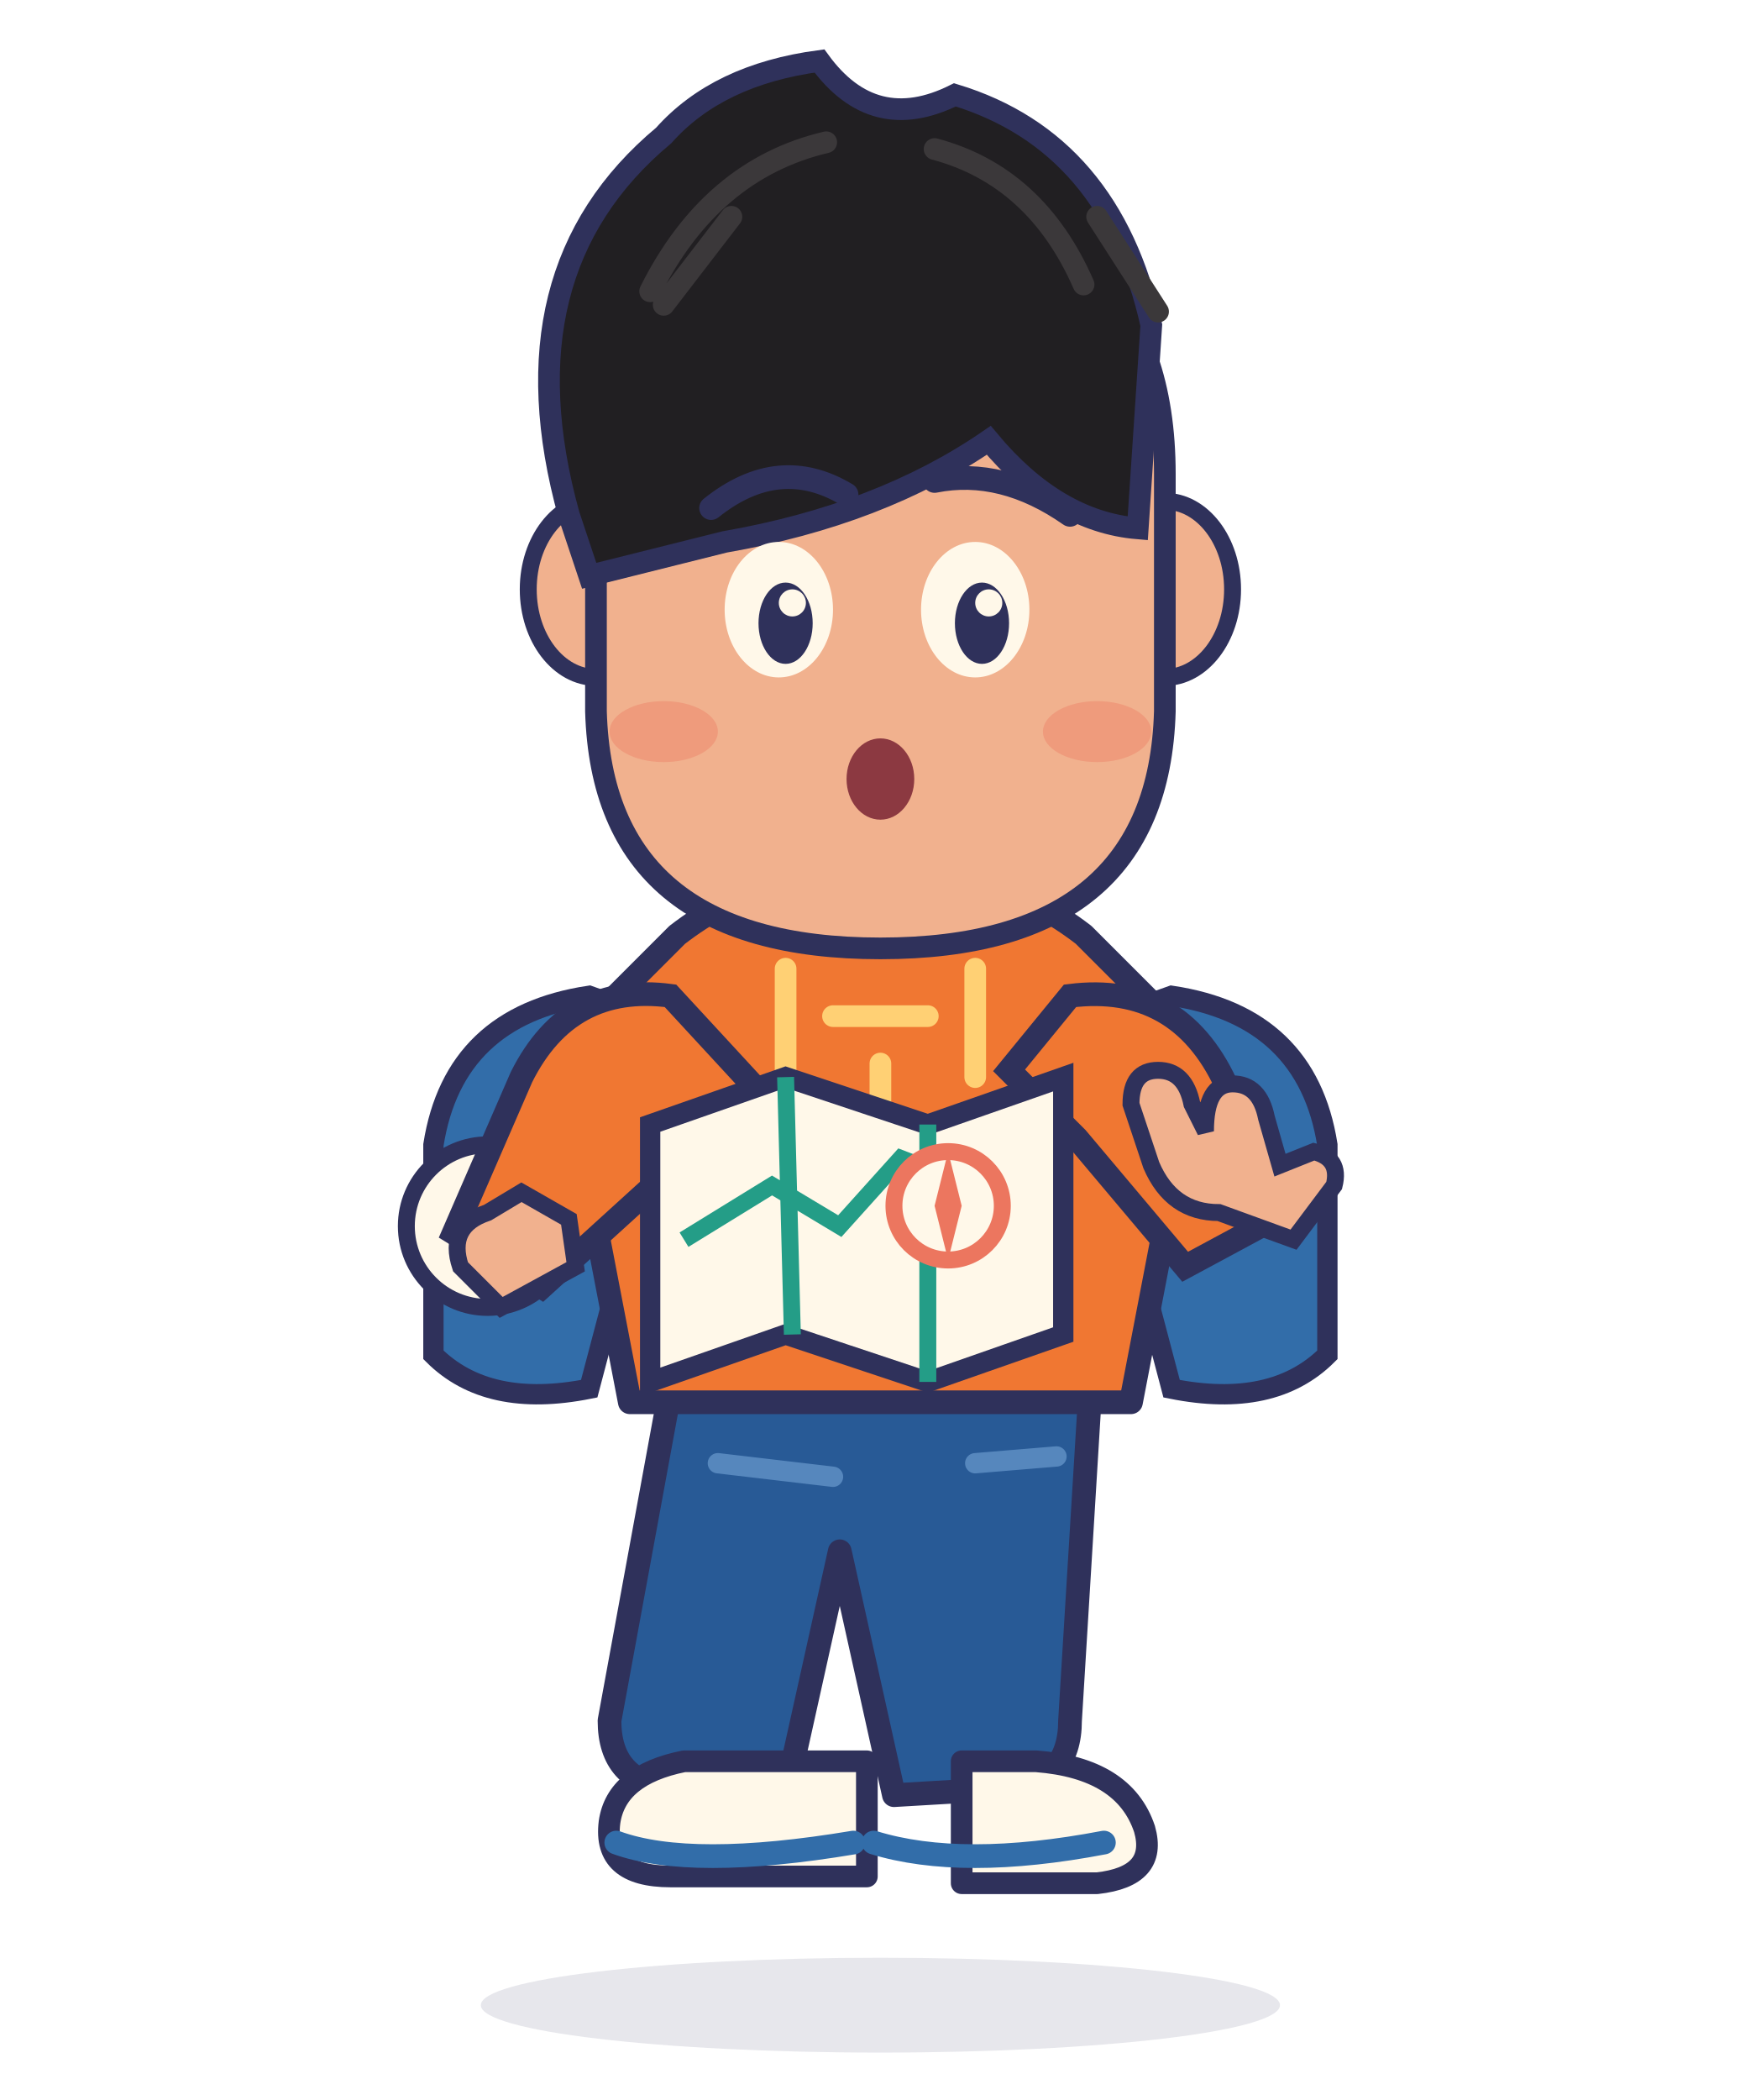
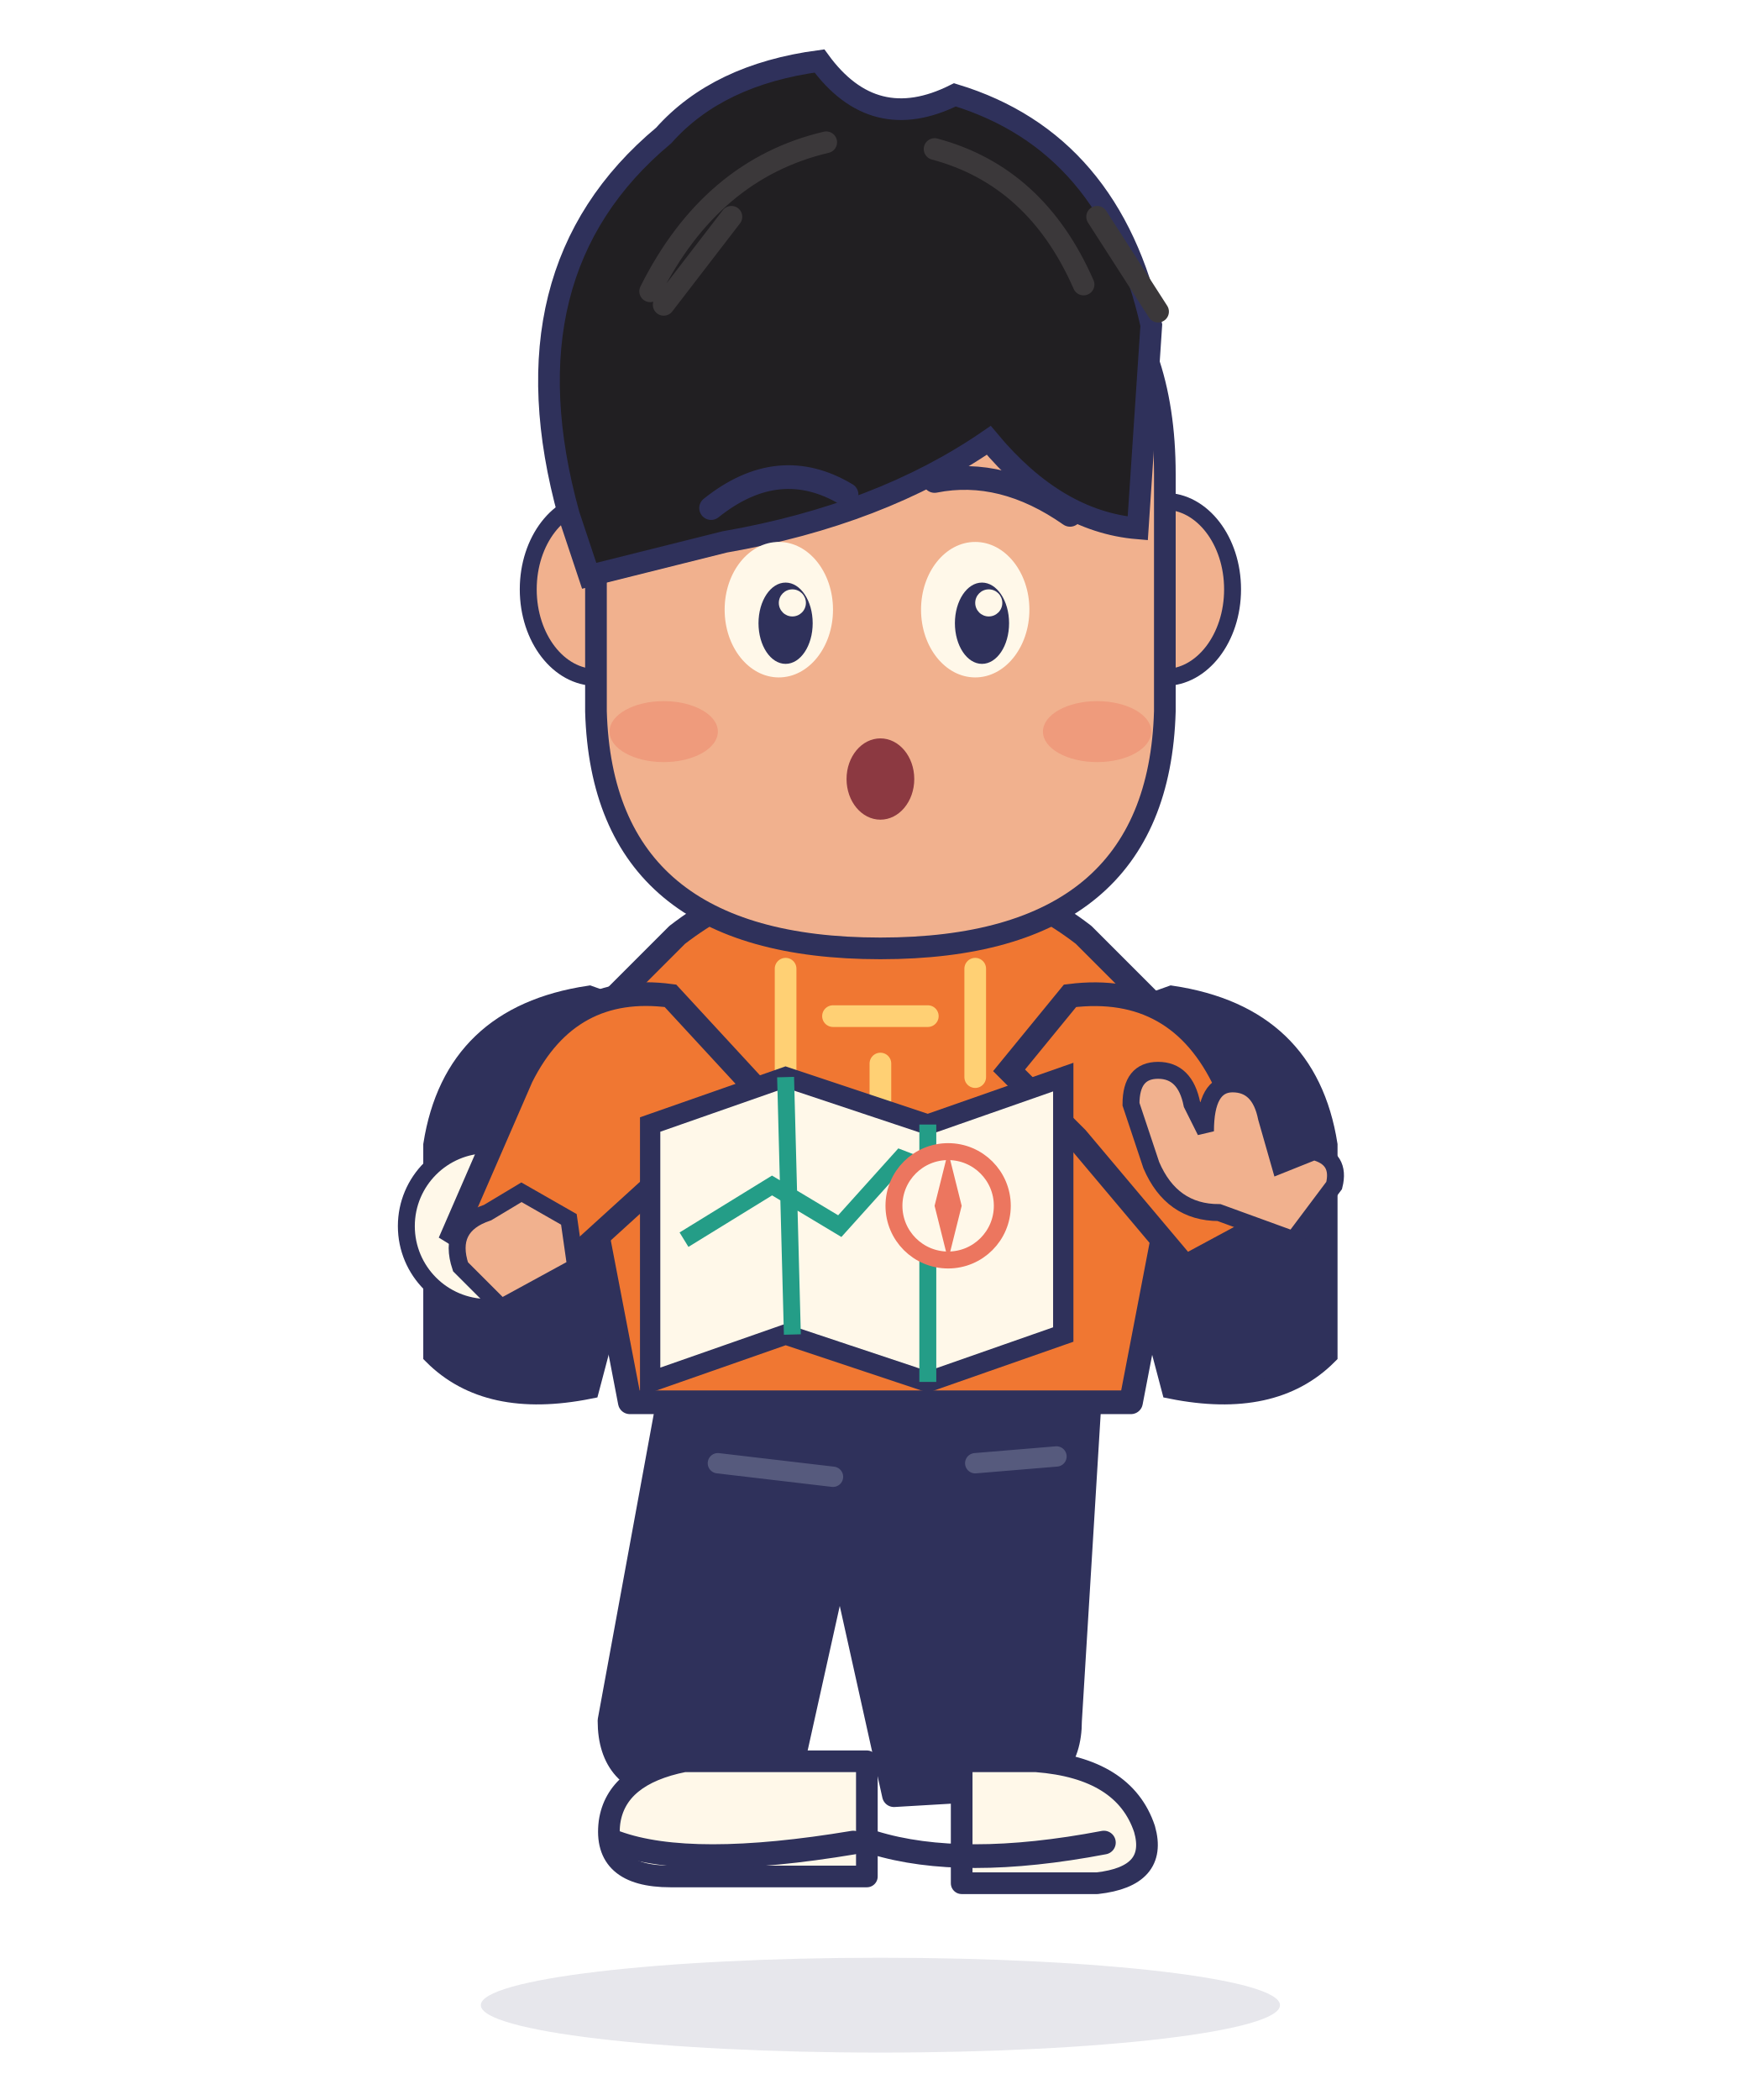
<svg xmlns="http://www.w3.org/2000/svg" viewBox="0 0 260 310" role="img" aria-label="Nusa — curious / map">
  <ellipse cx="130" cy="296" rx="59" ry="7" fill="#2f315b" opacity=".12" />
-   <path d="M87 147q-20 3-23 22v31q8 8 23 5l14-53Zm86 0q20 3 23 22v31q-8 8-23 5l-14-53Z" fill="#326da9" stroke="#2f315b" stroke-width="3" />
-   <path d="M98 145q-8 17-5 43m68-43q8 17 5 43" fill="none" stroke="#326da9" stroke-width="10" stroke-linecap="round" />
+   <path d="M87 147q-20 3-23 22v31q8 8 23 5l14-53Zm86 0q20 3 23 22v31q-8 8-23 5l-14-53Z" fill="#2f315b" stroke="#2f315b" stroke-width="3" />
+   <path d="M98 145q-8 17-5 43m68-43q8 17 5 43" fill="none" stroke="#2f315b" stroke-width="10" stroke-linecap="round" />
  <circle cx="72" cy="181" r="12" fill="#fff8e9" stroke="#2f315b" stroke-width="2.5" />
  <path d="m72 171 3 9-3 11-3-11Z" fill="#ec765f" />
  <circle cx="72" cy="181" r="1.7" fill="#249d87" />
-   <path d="M99 205h62l-3 49q0 9-9 10l-17 1-8-36-8 36-17-1q-9-1-9-10Z" fill="#285a96" stroke="#2f315b" stroke-width="3.5" stroke-linejoin="round" />
-   <path d="m106 216 17 2m21-2 12-1" fill="none" stroke="#5687bd" stroke-width="3" stroke-linecap="round" />
+   <path d="M99 205h62l-3 49q0 9-9 10l-17 1-8-36-8 36-17-1q-9-1-9-10Z" fill="#2f315b" stroke="#2f315b" stroke-width="3.5" stroke-linejoin="round" />
+   <path d="m106 216 17 2m21-2 12-1" fill="none" stroke="#565a7d" stroke-width="3" stroke-linecap="round" />
  <path d="M111 260h17v17H99q-10 0-9-8 1-7 11-9Zm31 0h11q13 1 16 10 2 7-7 8h-20Z" fill="#fff8e9" stroke="#2f315b" stroke-width="3.2" stroke-linejoin="round" />
-   <path d="M91 272q11 4 35 0m3 0q13 4 34 0" fill="none" stroke="#326da9" stroke-width="3.5" stroke-linecap="round" />
+   <path d="M91 272q11 4 35 0m3 0q13 4 34 0" fill="none" stroke="#2f315b" stroke-width="3.5" stroke-linecap="round" />
  <path d="M108 116h44v27q-3 13-22 13t-22-13Z" fill="#f1b18e" stroke="#2f315b" stroke-width="2.5" />
  <path d="M100 138q13-10 30-10t30 10l17 17-10 52H93l-10-52Z" fill="#f07732" stroke="#2f315b" stroke-width="3.5" stroke-linejoin="round" />
  <path d="M116 143v16m28-16v16m-14-2v20m-7-27h14m-12 30q5 4 10 0" fill="none" stroke="#ffd074" stroke-width="3.2" stroke-linecap="round" />
  <path d="M115 190q8 3 16 0" fill="none" stroke="#ffd074" stroke-width="2.5" stroke-linecap="round" />
  <path d="M99 147q-15-2-22 12l-10 23 13 8 22-20 9-10Zm59 0q16-2 23 13l7 20-13 7-16-19-10-10Z" fill="#f07732" stroke="#2f315b" stroke-width="3.5" />
  <path d="M72 179q-6 2-4 8l6 6 11-6-1-7-7-4Zm108 0q-7 0-10-7l-3-9q0-5 4-5t5 5l2 4q0-7 4-7t5 5l2 7 5-2q4 1 3 5l-6 8Z" fill="#f1b18e" stroke="#2f315b" stroke-width="2.5" />
  <path d="m96 166 20-7 21 7 20-7v38l-20 7-21-7-20 7Z" fill="#fff8e9" stroke="#2f315b" stroke-width="3" />
  <path d="m116 159 1 38m20-31v38m-36-21 13-8 10 6 9-10 13 5" fill="none" stroke="#249d87" stroke-width="2.5" />
  <circle cx="140" cy="178" r="8" fill="#fff8e9" stroke="#ec765f" stroke-width="2.5" />
  <path d="m140 170 2 8-2 8-2-8Z" fill="#ec765f" />
  <ellipse cx="88" cy="87" rx="10" ry="13" fill="#f1b18e" stroke="#2f315b" stroke-width="2.5" />
  <ellipse cx="172" cy="87" rx="10" ry="13" fill="#f1b18e" stroke="#2f315b" stroke-width="2.5" />
  <path d="M88 70q0-39 42-41 42 2 42 41v35q-1 35-42 35t-42-35Z" fill="#f1b18e" stroke="#2f315b" stroke-width="3.2" stroke-linejoin="round" />
  <path d="M84 76q-10-36 14-56 8-9 23-11 8 11 20 5 23 7 29 34l-2 30q-12-1-22-13-16 11-39 15l-20 5Z" fill="#211f22" stroke="#2f315b" stroke-width="3.2" />
  <path d="M96 43q9-18 26-22m16 1q15 4 22 20m-52-10-10 13m64-13 9 14" fill="none" stroke="#3b383a" stroke-width="3.2" stroke-linecap="round" />
  <path d="M105 75q10-8 20-2m13-2q10-2 20 5" fill="none" stroke="#2f315b" stroke-width="3.5" stroke-linecap="round" />
  <ellipse cx="115" cy="90" rx="8" ry="10" fill="#fff8e9" />
  <ellipse cx="144" cy="90" rx="8" ry="10" fill="#fff8e9" />
  <ellipse cx="116" cy="92" rx="4" ry="6" fill="#2f315b" />
  <ellipse cx="145" cy="92" rx="4" ry="6" fill="#2f315b" />
  <circle cx="117" cy="89" r="2" fill="#fff8e9" />
  <circle cx="146" cy="89" r="2" fill="#fff8e9" />
  <ellipse cx="98" cy="108" rx="8" ry="4.5" fill="#ec765f" opacity=".38" />
  <ellipse cx="162" cy="108" rx="8" ry="4.5" fill="#ec765f" opacity=".38" />
  <ellipse cx="130" cy="115" rx="5" ry="6" fill="#8c3941" />
</svg>
